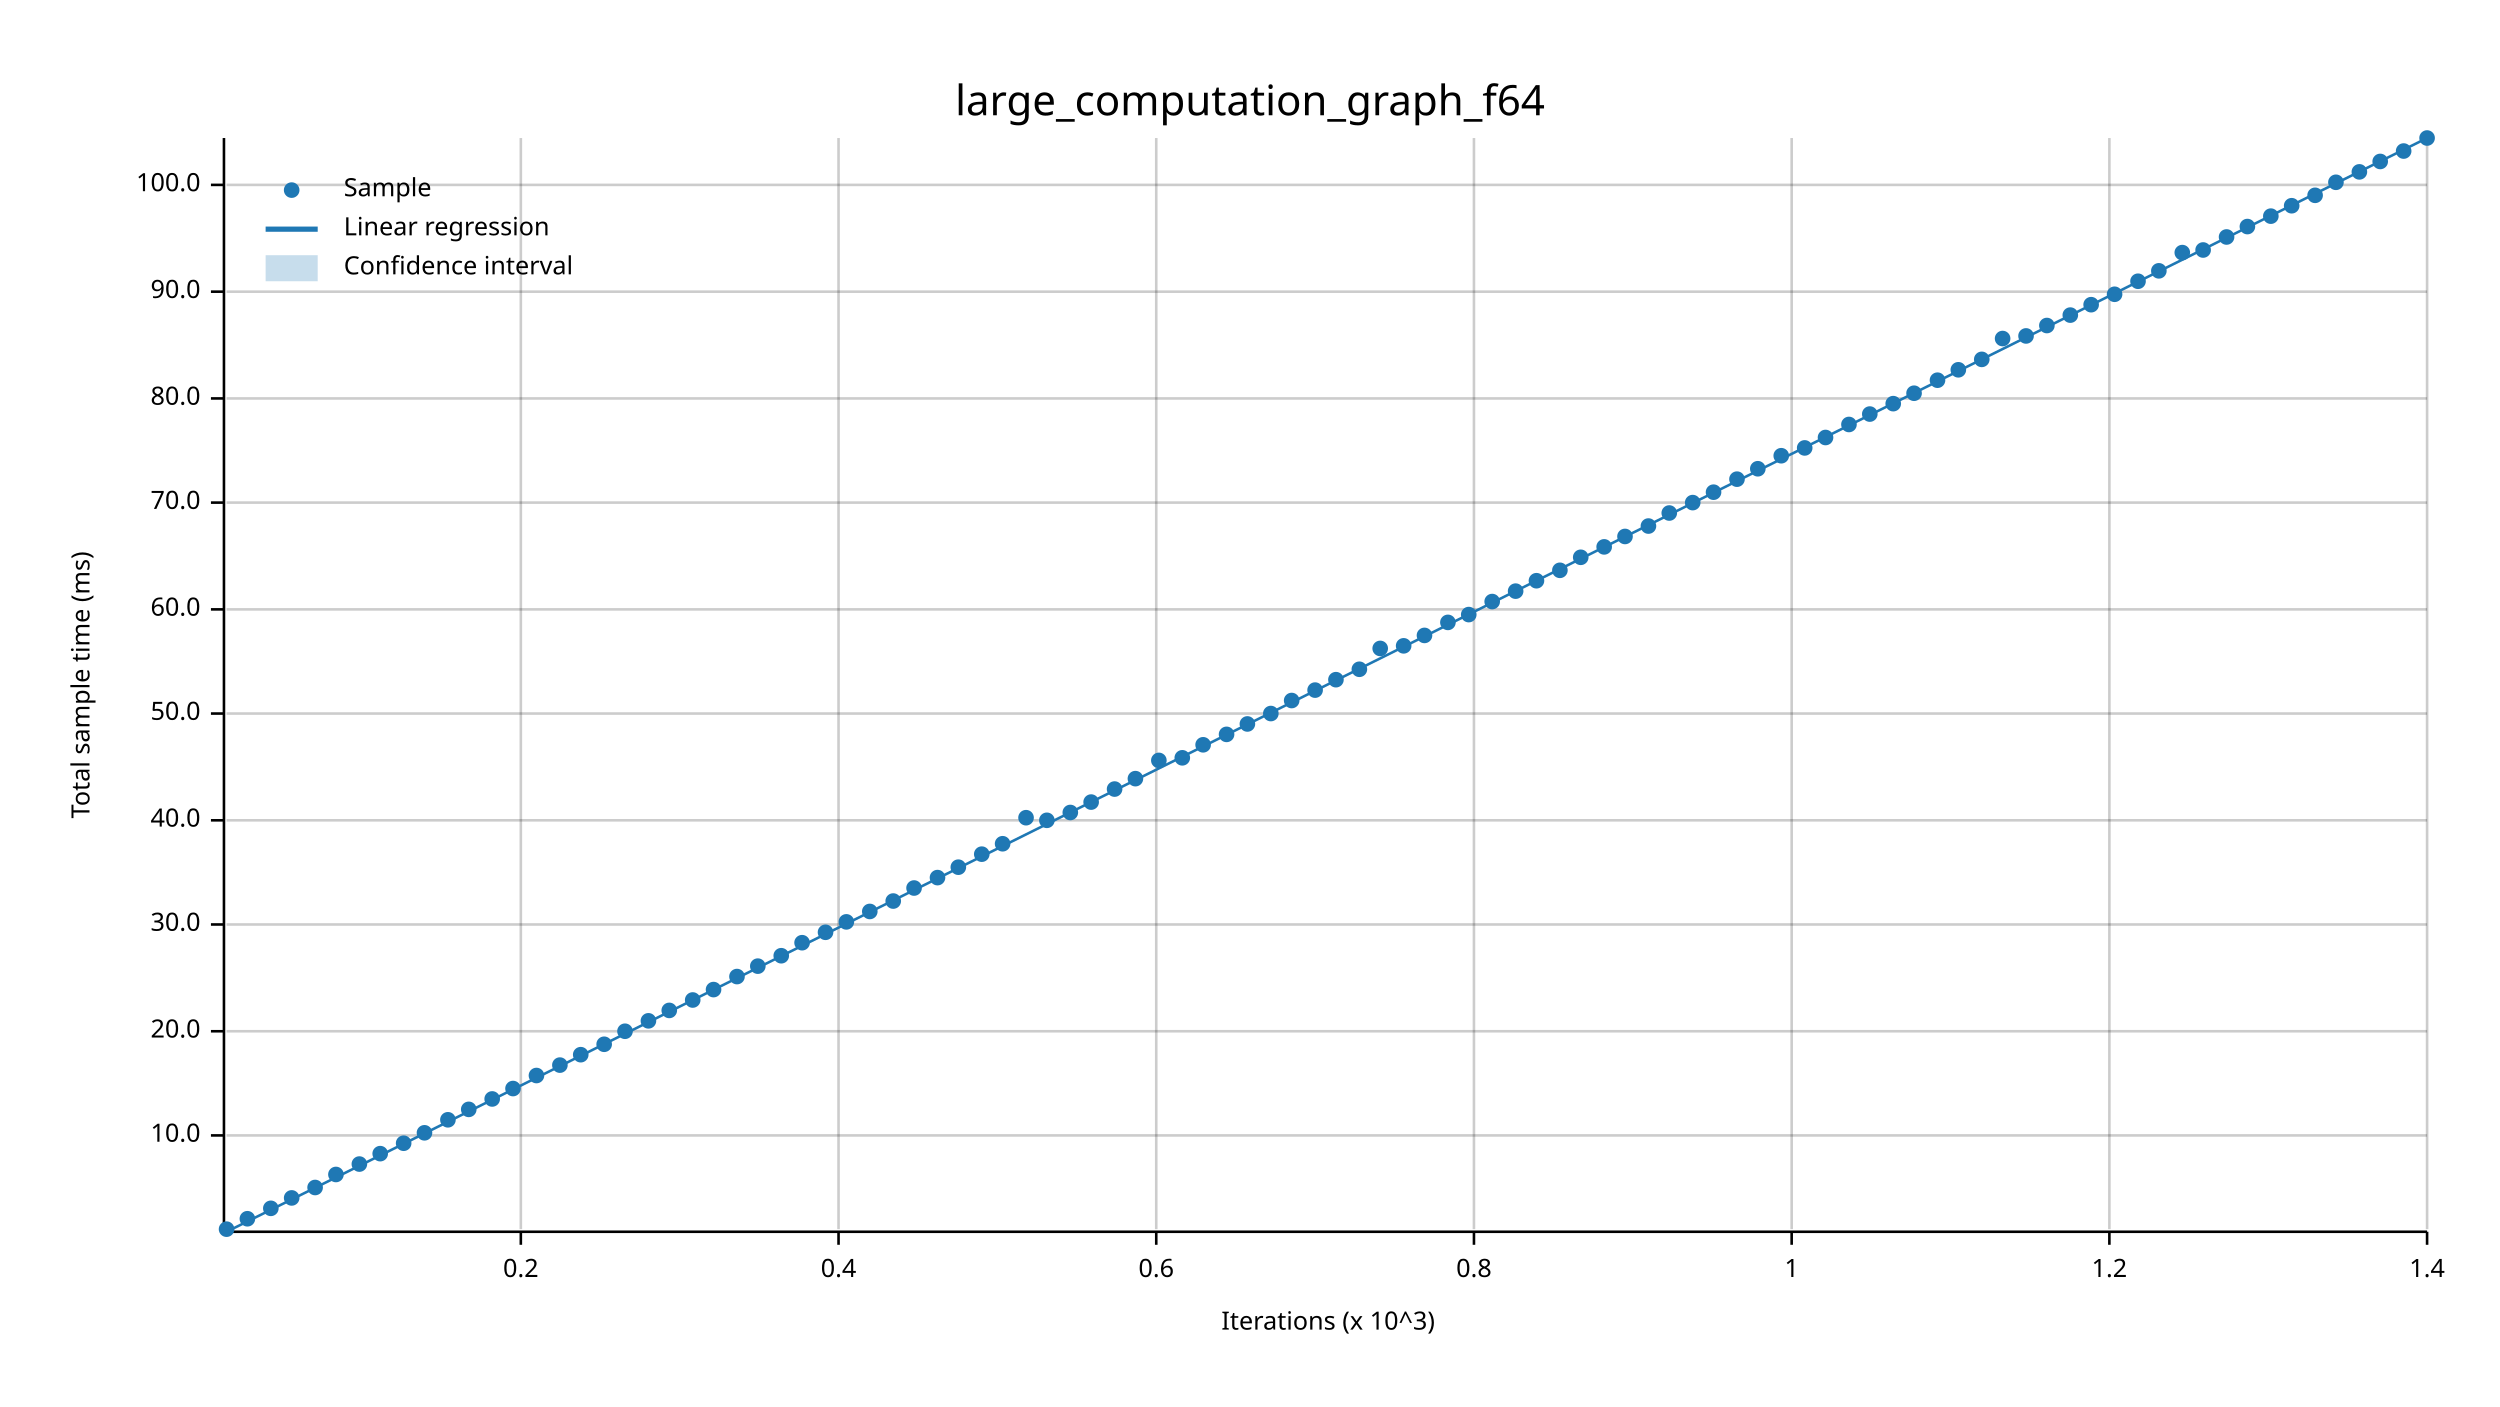
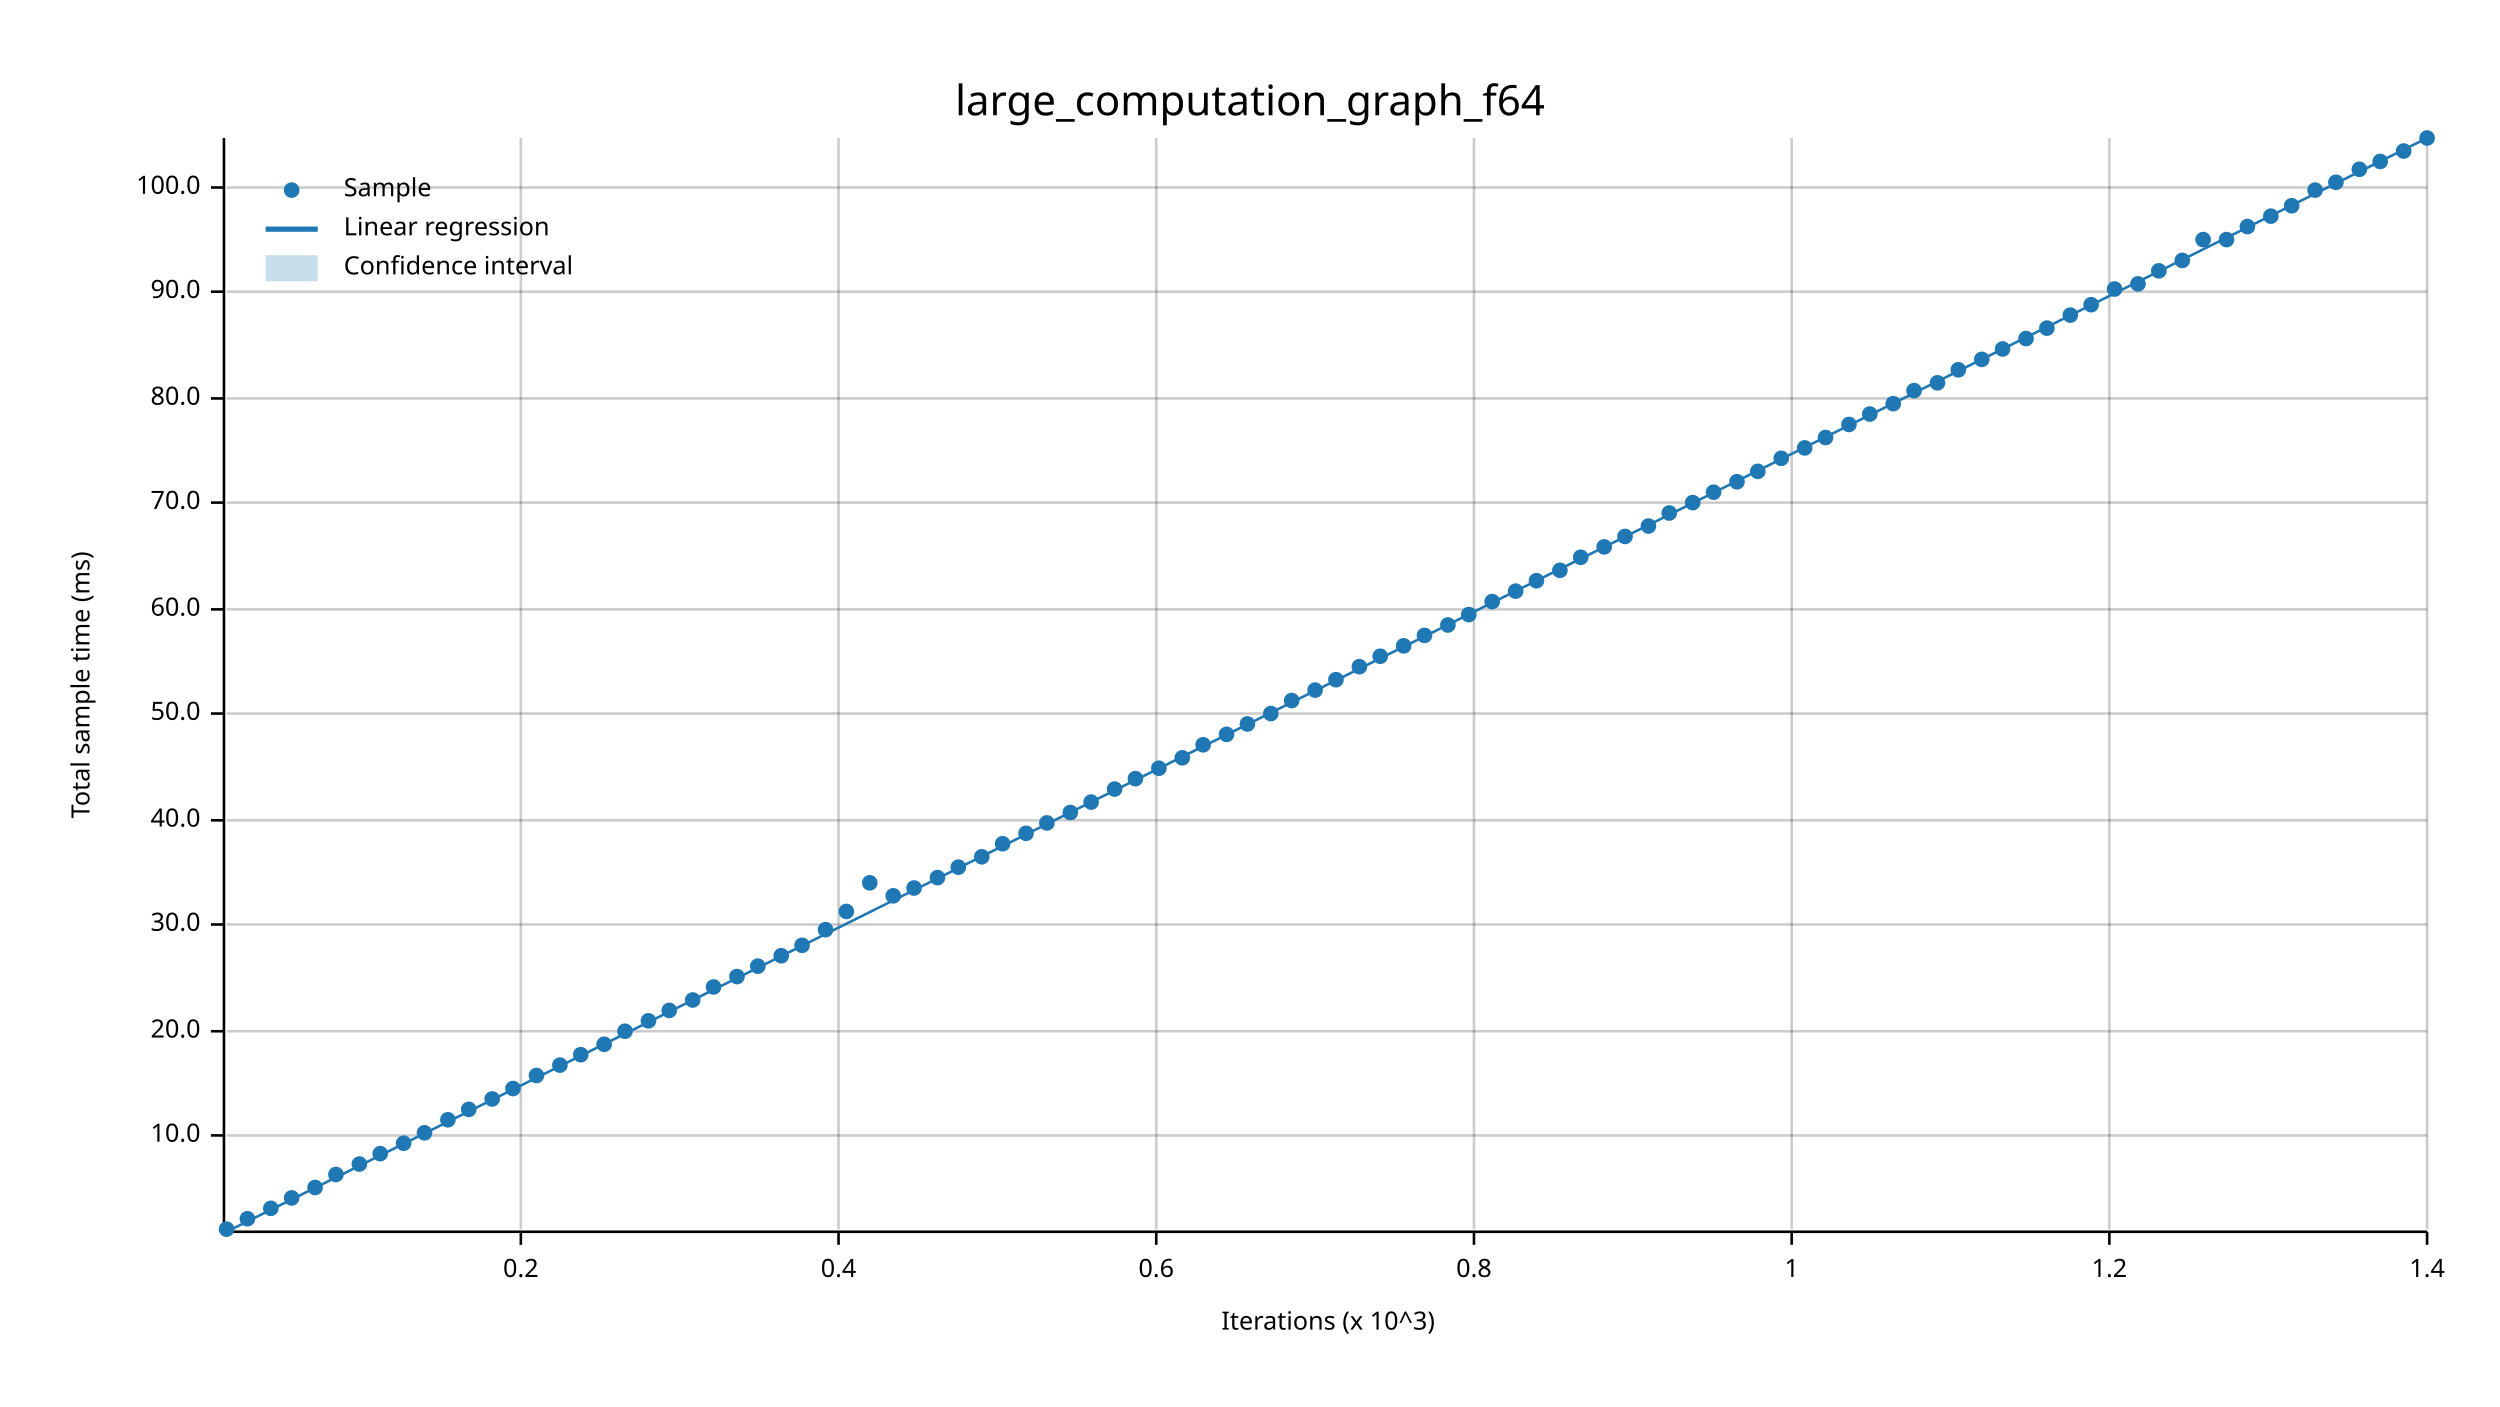
<svg xmlns="http://www.w3.org/2000/svg" width="960" height="540" viewBox="0 0 960 540">
  <text x="480" y="32" dy="0.76em" text-anchor="middle" font-family="sans-serif" font-size="16.129" opacity="1" fill="#000000">
large_computation_graph_f64
</text>
  <text x="27" y="263" dy="0.76em" text-anchor="middle" font-family="sans-serif" font-size="9.677" opacity="1" fill="#000000" transform="rotate(270, 27, 263)">
Total sample time (ms)
</text>
  <text x="510" y="513" dy="-0.5ex" text-anchor="middle" font-family="sans-serif" font-size="9.677" opacity="1" fill="#000000">
Iterations (x 10^3)
</text>
  <line opacity="0.2" stroke="#000000" stroke-width="1" x1="200" y1="472" x2="200" y2="53" />
  <line opacity="0.2" stroke="#000000" stroke-width="1" x1="322" y1="472" x2="322" y2="53" />
  <line opacity="0.2" stroke="#000000" stroke-width="1" x1="444" y1="472" x2="444" y2="53" />
  <line opacity="0.2" stroke="#000000" stroke-width="1" x1="566" y1="472" x2="566" y2="53" />
  <line opacity="0.2" stroke="#000000" stroke-width="1" x1="688" y1="472" x2="688" y2="53" />
  <line opacity="0.2" stroke="#000000" stroke-width="1" x1="810" y1="472" x2="810" y2="53" />
  <line opacity="0.2" stroke="#000000" stroke-width="1" x1="932" y1="472" x2="932" y2="53" />
  <line opacity="0.2" stroke="#000000" stroke-width="1" x1="87" y1="436" x2="932" y2="436" />
  <line opacity="0.2" stroke="#000000" stroke-width="1" x1="87" y1="396" x2="932" y2="396" />
  <line opacity="0.2" stroke="#000000" stroke-width="1" x1="87" y1="355" x2="932" y2="355" />
  <line opacity="0.2" stroke="#000000" stroke-width="1" x1="87" y1="315" x2="932" y2="315" />
  <line opacity="0.2" stroke="#000000" stroke-width="1" x1="87" y1="274" x2="932" y2="274" />
  <line opacity="0.2" stroke="#000000" stroke-width="1" x1="87" y1="234" x2="932" y2="234" />
  <line opacity="0.2" stroke="#000000" stroke-width="1" x1="87" y1="193" x2="932" y2="193" />
  <line opacity="0.2" stroke="#000000" stroke-width="1" x1="87" y1="153" x2="932" y2="153" />
  <line opacity="0.2" stroke="#000000" stroke-width="1" x1="87" y1="112" x2="932" y2="112" />
-   <line opacity="0.2" stroke="#000000" stroke-width="1" x1="87" y1="71" x2="932" y2="71" />
+   <line opacity="0.2" stroke="#000000" stroke-width="1" x1="87" y1="72" x2="932" y2="72" />
  <polyline fill="none" opacity="1" stroke="#000000" stroke-width="1" points="86,53 86,472 " />
  <text x="77" y="436" dy="0.5ex" text-anchor="end" font-family="sans-serif" font-size="9.677" opacity="1" fill="#000000">
10.0
</text>
  <polyline fill="none" opacity="1" stroke="#000000" stroke-width="1" points="81,436 86,436 " />
  <text x="77" y="396" dy="0.5ex" text-anchor="end" font-family="sans-serif" font-size="9.677" opacity="1" fill="#000000">
20.0
</text>
  <polyline fill="none" opacity="1" stroke="#000000" stroke-width="1" points="81,396 86,396 " />
  <text x="77" y="355" dy="0.5ex" text-anchor="end" font-family="sans-serif" font-size="9.677" opacity="1" fill="#000000">
30.0
</text>
  <polyline fill="none" opacity="1" stroke="#000000" stroke-width="1" points="81,355 86,355 " />
  <text x="77" y="315" dy="0.5ex" text-anchor="end" font-family="sans-serif" font-size="9.677" opacity="1" fill="#000000">
40.0
</text>
  <polyline fill="none" opacity="1" stroke="#000000" stroke-width="1" points="81,315 86,315 " />
  <text x="77" y="274" dy="0.5ex" text-anchor="end" font-family="sans-serif" font-size="9.677" opacity="1" fill="#000000">
50.0
</text>
  <polyline fill="none" opacity="1" stroke="#000000" stroke-width="1" points="81,274 86,274 " />
  <text x="77" y="234" dy="0.5ex" text-anchor="end" font-family="sans-serif" font-size="9.677" opacity="1" fill="#000000">
60.0
</text>
  <polyline fill="none" opacity="1" stroke="#000000" stroke-width="1" points="81,234 86,234 " />
  <text x="77" y="193" dy="0.5ex" text-anchor="end" font-family="sans-serif" font-size="9.677" opacity="1" fill="#000000">
70.0
</text>
  <polyline fill="none" opacity="1" stroke="#000000" stroke-width="1" points="81,193 86,193 " />
  <text x="77" y="153" dy="0.5ex" text-anchor="end" font-family="sans-serif" font-size="9.677" opacity="1" fill="#000000">
80.0
</text>
  <polyline fill="none" opacity="1" stroke="#000000" stroke-width="1" points="81,153 86,153 " />
  <text x="77" y="112" dy="0.5ex" text-anchor="end" font-family="sans-serif" font-size="9.677" opacity="1" fill="#000000">
90.0
</text>
  <polyline fill="none" opacity="1" stroke="#000000" stroke-width="1" points="81,112 86,112 " />
-   <text x="77" y="71" dy="0.5ex" text-anchor="end" font-family="sans-serif" font-size="9.677" opacity="1" fill="#000000">
+   <text x="77" y="72" dy="0.5ex" text-anchor="end" font-family="sans-serif" font-size="9.677" opacity="1" fill="#000000">
100.0
</text>
-   <polyline fill="none" opacity="1" stroke="#000000" stroke-width="1" points="81,71 86,71 " />
+   <polyline fill="none" opacity="1" stroke="#000000" stroke-width="1" points="81,72 86,72 " />
  <polyline fill="none" opacity="1" stroke="#000000" stroke-width="1" points="87,473 932,473 " />
  <text x="200" y="483" dy="0.76em" text-anchor="middle" font-family="sans-serif" font-size="9.677" opacity="1" fill="#000000">
0.2
</text>
  <polyline fill="none" opacity="1" stroke="#000000" stroke-width="1" points="200,473 200,478 " />
  <text x="322" y="483" dy="0.76em" text-anchor="middle" font-family="sans-serif" font-size="9.677" opacity="1" fill="#000000">
0.4
</text>
  <polyline fill="none" opacity="1" stroke="#000000" stroke-width="1" points="322,473 322,478 " />
  <text x="444" y="483" dy="0.76em" text-anchor="middle" font-family="sans-serif" font-size="9.677" opacity="1" fill="#000000">
0.6
</text>
  <polyline fill="none" opacity="1" stroke="#000000" stroke-width="1" points="444,473 444,478 " />
  <text x="566" y="483" dy="0.76em" text-anchor="middle" font-family="sans-serif" font-size="9.677" opacity="1" fill="#000000">
0.8
</text>
  <polyline fill="none" opacity="1" stroke="#000000" stroke-width="1" points="566,473 566,478 " />
  <text x="688" y="483" dy="0.76em" text-anchor="middle" font-family="sans-serif" font-size="9.677" opacity="1" fill="#000000">
1
</text>
  <polyline fill="none" opacity="1" stroke="#000000" stroke-width="1" points="688,473 688,478 " />
  <text x="810" y="483" dy="0.76em" text-anchor="middle" font-family="sans-serif" font-size="9.677" opacity="1" fill="#000000">
1.2
</text>
  <polyline fill="none" opacity="1" stroke="#000000" stroke-width="1" points="810,473 810,478 " />
  <text x="932" y="483" dy="0.76em" text-anchor="middle" font-family="sans-serif" font-size="9.677" opacity="1" fill="#000000">
1.4
</text>
  <polyline fill="none" opacity="1" stroke="#000000" stroke-width="1" points="932,473 932,478 " />
  <circle cx="87" cy="472" r="3" opacity="1" fill="#1F78B4" stroke="none" stroke-width="1" />
  <circle cx="95" cy="468" r="3" opacity="1" fill="#1F78B4" stroke="none" stroke-width="1" />
  <circle cx="104" cy="464" r="3" opacity="1" fill="#1F78B4" stroke="none" stroke-width="1" />
  <circle cx="112" cy="460" r="3" opacity="1" fill="#1F78B4" stroke="none" stroke-width="1" />
  <circle cx="121" cy="456" r="3" opacity="1" fill="#1F78B4" stroke="none" stroke-width="1" />
  <circle cx="129" cy="451" r="3" opacity="1" fill="#1F78B4" stroke="none" stroke-width="1" />
  <circle cx="138" cy="447" r="3" opacity="1" fill="#1F78B4" stroke="none" stroke-width="1" />
  <circle cx="146" cy="443" r="3" opacity="1" fill="#1F78B4" stroke="none" stroke-width="1" />
  <circle cx="155" cy="439" r="3" opacity="1" fill="#1F78B4" stroke="none" stroke-width="1" />
  <circle cx="163" cy="435" r="3" opacity="1" fill="#1F78B4" stroke="none" stroke-width="1" />
  <circle cx="172" cy="430" r="3" opacity="1" fill="#1F78B4" stroke="none" stroke-width="1" />
  <circle cx="180" cy="426" r="3" opacity="1" fill="#1F78B4" stroke="none" stroke-width="1" />
  <circle cx="189" cy="422" r="3" opacity="1" fill="#1F78B4" stroke="none" stroke-width="1" />
  <circle cx="197" cy="418" r="3" opacity="1" fill="#1F78B4" stroke="none" stroke-width="1" />
  <circle cx="206" cy="413" r="3" opacity="1" fill="#1F78B4" stroke="none" stroke-width="1" />
  <circle cx="215" cy="409" r="3" opacity="1" fill="#1F78B4" stroke="none" stroke-width="1" />
  <circle cx="223" cy="405" r="3" opacity="1" fill="#1F78B4" stroke="none" stroke-width="1" />
  <circle cx="232" cy="401" r="3" opacity="1" fill="#1F78B4" stroke="none" stroke-width="1" />
  <circle cx="240" cy="396" r="3" opacity="1" fill="#1F78B4" stroke="none" stroke-width="1" />
  <circle cx="249" cy="392" r="3" opacity="1" fill="#1F78B4" stroke="none" stroke-width="1" />
  <circle cx="257" cy="388" r="3" opacity="1" fill="#1F78B4" stroke="none" stroke-width="1" />
  <circle cx="266" cy="384" r="3" opacity="1" fill="#1F78B4" stroke="none" stroke-width="1" />
-   <circle cx="274" cy="380" r="3" opacity="1" fill="#1F78B4" stroke="none" stroke-width="1" />
+   <circle cx="274" cy="379" r="3" opacity="1" fill="#1F78B4" stroke="none" stroke-width="1" />
  <circle cx="283" cy="375" r="3" opacity="1" fill="#1F78B4" stroke="none" stroke-width="1" />
  <circle cx="291" cy="371" r="3" opacity="1" fill="#1F78B4" stroke="none" stroke-width="1" />
  <circle cx="300" cy="367" r="3" opacity="1" fill="#1F78B4" stroke="none" stroke-width="1" />
-   <circle cx="308" cy="362" r="3" opacity="1" fill="#1F78B4" stroke="none" stroke-width="1" />
-   <circle cx="317" cy="358" r="3" opacity="1" fill="#1F78B4" stroke="none" stroke-width="1" />
-   <circle cx="325" cy="354" r="3" opacity="1" fill="#1F78B4" stroke="none" stroke-width="1" />
-   <circle cx="334" cy="350" r="3" opacity="1" fill="#1F78B4" stroke="none" stroke-width="1" />
-   <circle cx="343" cy="346" r="3" opacity="1" fill="#1F78B4" stroke="none" stroke-width="1" />
+   <circle cx="308" cy="363" r="3" opacity="1" fill="#1F78B4" stroke="none" stroke-width="1" />
+   <circle cx="317" cy="357" r="3" opacity="1" fill="#1F78B4" stroke="none" stroke-width="1" />
+   <circle cx="325" cy="350" r="3" opacity="1" fill="#1F78B4" stroke="none" stroke-width="1" />
+   <circle cx="334" cy="339" r="3" opacity="1" fill="#1F78B4" stroke="none" stroke-width="1" />
+   <circle cx="343" cy="344" r="3" opacity="1" fill="#1F78B4" stroke="none" stroke-width="1" />
  <circle cx="351" cy="341" r="3" opacity="1" fill="#1F78B4" stroke="none" stroke-width="1" />
  <circle cx="360" cy="337" r="3" opacity="1" fill="#1F78B4" stroke="none" stroke-width="1" />
  <circle cx="368" cy="333" r="3" opacity="1" fill="#1F78B4" stroke="none" stroke-width="1" />
-   <circle cx="377" cy="328" r="3" opacity="1" fill="#1F78B4" stroke="none" stroke-width="1" />
+   <circle cx="377" cy="329" r="3" opacity="1" fill="#1F78B4" stroke="none" stroke-width="1" />
  <circle cx="385" cy="324" r="3" opacity="1" fill="#1F78B4" stroke="none" stroke-width="1" />
-   <circle cx="394" cy="314" r="3" opacity="1" fill="#1F78B4" stroke="none" stroke-width="1" />
-   <circle cx="402" cy="315" r="3" opacity="1" fill="#1F78B4" stroke="none" stroke-width="1" />
+   <circle cx="394" cy="320" r="3" opacity="1" fill="#1F78B4" stroke="none" stroke-width="1" />
+   <circle cx="402" cy="316" r="3" opacity="1" fill="#1F78B4" stroke="none" stroke-width="1" />
  <circle cx="411" cy="312" r="3" opacity="1" fill="#1F78B4" stroke="none" stroke-width="1" />
  <circle cx="419" cy="308" r="3" opacity="1" fill="#1F78B4" stroke="none" stroke-width="1" />
  <circle cx="428" cy="303" r="3" opacity="1" fill="#1F78B4" stroke="none" stroke-width="1" />
  <circle cx="436" cy="299" r="3" opacity="1" fill="#1F78B4" stroke="none" stroke-width="1" />
-   <circle cx="445" cy="292" r="3" opacity="1" fill="#1F78B4" stroke="none" stroke-width="1" />
+   <circle cx="445" cy="295" r="3" opacity="1" fill="#1F78B4" stroke="none" stroke-width="1" />
  <circle cx="454" cy="291" r="3" opacity="1" fill="#1F78B4" stroke="none" stroke-width="1" />
  <circle cx="462" cy="286" r="3" opacity="1" fill="#1F78B4" stroke="none" stroke-width="1" />
  <circle cx="471" cy="282" r="3" opacity="1" fill="#1F78B4" stroke="none" stroke-width="1" />
  <circle cx="479" cy="278" r="3" opacity="1" fill="#1F78B4" stroke="none" stroke-width="1" />
  <circle cx="488" cy="274" r="3" opacity="1" fill="#1F78B4" stroke="none" stroke-width="1" />
  <circle cx="496" cy="269" r="3" opacity="1" fill="#1F78B4" stroke="none" stroke-width="1" />
  <circle cx="505" cy="265" r="3" opacity="1" fill="#1F78B4" stroke="none" stroke-width="1" />
  <circle cx="513" cy="261" r="3" opacity="1" fill="#1F78B4" stroke="none" stroke-width="1" />
-   <circle cx="522" cy="257" r="3" opacity="1" fill="#1F78B4" stroke="none" stroke-width="1" />
-   <circle cx="530" cy="249" r="3" opacity="1" fill="#1F78B4" stroke="none" stroke-width="1" />
+   <circle cx="522" cy="256" r="3" opacity="1" fill="#1F78B4" stroke="none" stroke-width="1" />
+   <circle cx="530" cy="252" r="3" opacity="1" fill="#1F78B4" stroke="none" stroke-width="1" />
  <circle cx="539" cy="248" r="3" opacity="1" fill="#1F78B4" stroke="none" stroke-width="1" />
  <circle cx="547" cy="244" r="3" opacity="1" fill="#1F78B4" stroke="none" stroke-width="1" />
-   <circle cx="556" cy="239" r="3" opacity="1" fill="#1F78B4" stroke="none" stroke-width="1" />
+   <circle cx="556" cy="240" r="3" opacity="1" fill="#1F78B4" stroke="none" stroke-width="1" />
  <circle cx="564" cy="236" r="3" opacity="1" fill="#1F78B4" stroke="none" stroke-width="1" />
  <circle cx="573" cy="231" r="3" opacity="1" fill="#1F78B4" stroke="none" stroke-width="1" />
  <circle cx="582" cy="227" r="3" opacity="1" fill="#1F78B4" stroke="none" stroke-width="1" />
  <circle cx="590" cy="223" r="3" opacity="1" fill="#1F78B4" stroke="none" stroke-width="1" />
  <circle cx="599" cy="219" r="3" opacity="1" fill="#1F78B4" stroke="none" stroke-width="1" />
  <circle cx="607" cy="214" r="3" opacity="1" fill="#1F78B4" stroke="none" stroke-width="1" />
  <circle cx="616" cy="210" r="3" opacity="1" fill="#1F78B4" stroke="none" stroke-width="1" />
  <circle cx="624" cy="206" r="3" opacity="1" fill="#1F78B4" stroke="none" stroke-width="1" />
  <circle cx="633" cy="202" r="3" opacity="1" fill="#1F78B4" stroke="none" stroke-width="1" />
  <circle cx="641" cy="197" r="3" opacity="1" fill="#1F78B4" stroke="none" stroke-width="1" />
  <circle cx="650" cy="193" r="3" opacity="1" fill="#1F78B4" stroke="none" stroke-width="1" />
  <circle cx="658" cy="189" r="3" opacity="1" fill="#1F78B4" stroke="none" stroke-width="1" />
-   <circle cx="667" cy="184" r="3" opacity="1" fill="#1F78B4" stroke="none" stroke-width="1" />
-   <circle cx="675" cy="180" r="3" opacity="1" fill="#1F78B4" stroke="none" stroke-width="1" />
-   <circle cx="684" cy="175" r="3" opacity="1" fill="#1F78B4" stroke="none" stroke-width="1" />
+   <circle cx="667" cy="185" r="3" opacity="1" fill="#1F78B4" stroke="none" stroke-width="1" />
+   <circle cx="675" cy="181" r="3" opacity="1" fill="#1F78B4" stroke="none" stroke-width="1" />
+   <circle cx="684" cy="176" r="3" opacity="1" fill="#1F78B4" stroke="none" stroke-width="1" />
  <circle cx="693" cy="172" r="3" opacity="1" fill="#1F78B4" stroke="none" stroke-width="1" />
  <circle cx="701" cy="168" r="3" opacity="1" fill="#1F78B4" stroke="none" stroke-width="1" />
  <circle cx="710" cy="163" r="3" opacity="1" fill="#1F78B4" stroke="none" stroke-width="1" />
  <circle cx="718" cy="159" r="3" opacity="1" fill="#1F78B4" stroke="none" stroke-width="1" />
  <circle cx="727" cy="155" r="3" opacity="1" fill="#1F78B4" stroke="none" stroke-width="1" />
-   <circle cx="735" cy="151" r="3" opacity="1" fill="#1F78B4" stroke="none" stroke-width="1" />
-   <circle cx="744" cy="146" r="3" opacity="1" fill="#1F78B4" stroke="none" stroke-width="1" />
+   <circle cx="735" cy="150" r="3" opacity="1" fill="#1F78B4" stroke="none" stroke-width="1" />
+   <circle cx="744" cy="147" r="3" opacity="1" fill="#1F78B4" stroke="none" stroke-width="1" />
  <circle cx="752" cy="142" r="3" opacity="1" fill="#1F78B4" stroke="none" stroke-width="1" />
  <circle cx="761" cy="138" r="3" opacity="1" fill="#1F78B4" stroke="none" stroke-width="1" />
-   <circle cx="769" cy="130" r="3" opacity="1" fill="#1F78B4" stroke="none" stroke-width="1" />
-   <circle cx="778" cy="129" r="3" opacity="1" fill="#1F78B4" stroke="none" stroke-width="1" />
-   <circle cx="786" cy="125" r="3" opacity="1" fill="#1F78B4" stroke="none" stroke-width="1" />
+   <circle cx="769" cy="134" r="3" opacity="1" fill="#1F78B4" stroke="none" stroke-width="1" />
+   <circle cx="778" cy="130" r="3" opacity="1" fill="#1F78B4" stroke="none" stroke-width="1" />
+   <circle cx="786" cy="126" r="3" opacity="1" fill="#1F78B4" stroke="none" stroke-width="1" />
  <circle cx="795" cy="121" r="3" opacity="1" fill="#1F78B4" stroke="none" stroke-width="1" />
  <circle cx="803" cy="117" r="3" opacity="1" fill="#1F78B4" stroke="none" stroke-width="1" />
-   <circle cx="812" cy="113" r="3" opacity="1" fill="#1F78B4" stroke="none" stroke-width="1" />
-   <circle cx="821" cy="108" r="3" opacity="1" fill="#1F78B4" stroke="none" stroke-width="1" />
+   <circle cx="812" cy="111" r="3" opacity="1" fill="#1F78B4" stroke="none" stroke-width="1" />
+   <circle cx="821" cy="109" r="3" opacity="1" fill="#1F78B4" stroke="none" stroke-width="1" />
  <circle cx="829" cy="104" r="3" opacity="1" fill="#1F78B4" stroke="none" stroke-width="1" />
-   <circle cx="838" cy="97" r="3" opacity="1" fill="#1F78B4" stroke="none" stroke-width="1" />
-   <circle cx="846" cy="96" r="3" opacity="1" fill="#1F78B4" stroke="none" stroke-width="1" />
-   <circle cx="855" cy="91" r="3" opacity="1" fill="#1F78B4" stroke="none" stroke-width="1" />
+   <circle cx="838" cy="100" r="3" opacity="1" fill="#1F78B4" stroke="none" stroke-width="1" />
+   <circle cx="846" cy="92" r="3" opacity="1" fill="#1F78B4" stroke="none" stroke-width="1" />
+   <circle cx="855" cy="92" r="3" opacity="1" fill="#1F78B4" stroke="none" stroke-width="1" />
  <circle cx="863" cy="87" r="3" opacity="1" fill="#1F78B4" stroke="none" stroke-width="1" />
  <circle cx="872" cy="83" r="3" opacity="1" fill="#1F78B4" stroke="none" stroke-width="1" />
  <circle cx="880" cy="79" r="3" opacity="1" fill="#1F78B4" stroke="none" stroke-width="1" />
-   <circle cx="889" cy="75" r="3" opacity="1" fill="#1F78B4" stroke="none" stroke-width="1" />
+   <circle cx="889" cy="73" r="3" opacity="1" fill="#1F78B4" stroke="none" stroke-width="1" />
  <circle cx="897" cy="70" r="3" opacity="1" fill="#1F78B4" stroke="none" stroke-width="1" />
-   <circle cx="906" cy="66" r="3" opacity="1" fill="#1F78B4" stroke="none" stroke-width="1" />
+   <circle cx="906" cy="65" r="3" opacity="1" fill="#1F78B4" stroke="none" stroke-width="1" />
  <circle cx="914" cy="62" r="3" opacity="1" fill="#1F78B4" stroke="none" stroke-width="1" />
  <circle cx="923" cy="58" r="3" opacity="1" fill="#1F78B4" stroke="none" stroke-width="1" />
  <circle cx="932" cy="53" r="3" opacity="1" fill="#1F78B4" stroke="none" stroke-width="1" />
  <polyline fill="none" opacity="1" stroke="#1F78B4" stroke-width="1" points="87,473 932,53 " />
  <polygon opacity="0.25" fill="#1F78B4" points="87,473 932,53 932,53 " />
  <text x="132" y="68" dy="0.76em" text-anchor="start" font-family="sans-serif" font-size="9.677" opacity="1" fill="#000000">
Sample
</text>
  <text x="132" y="83" dy="0.76em" text-anchor="start" font-family="sans-serif" font-size="9.677" opacity="1" fill="#000000">
Linear regression
</text>
  <text x="132" y="98" dy="0.76em" text-anchor="start" font-family="sans-serif" font-size="9.677" opacity="1" fill="#000000">
Confidence interval
</text>
  <circle cx="112" cy="73" r="3" opacity="1" fill="#1F78B4" stroke="none" stroke-width="1" />
  <polyline fill="none" opacity="1" stroke="#1F78B4" stroke-width="2" points="102,88 122,88 " />
  <rect x="102" y="98" width="20" height="10" opacity="0.25" fill="#1F78B4" stroke="none" />
</svg>
